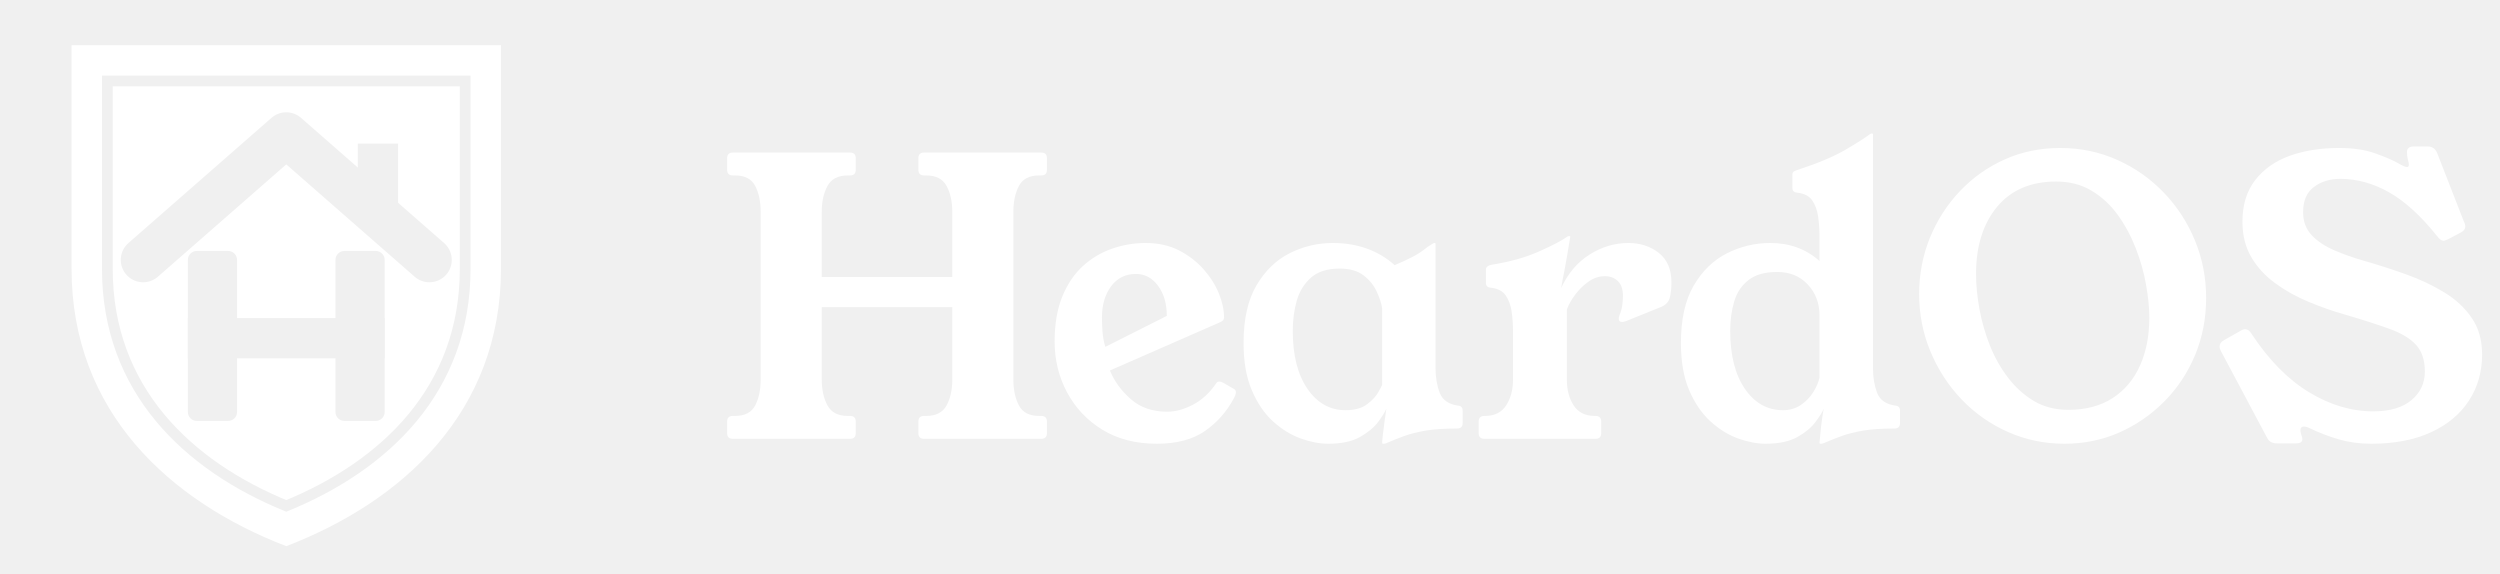
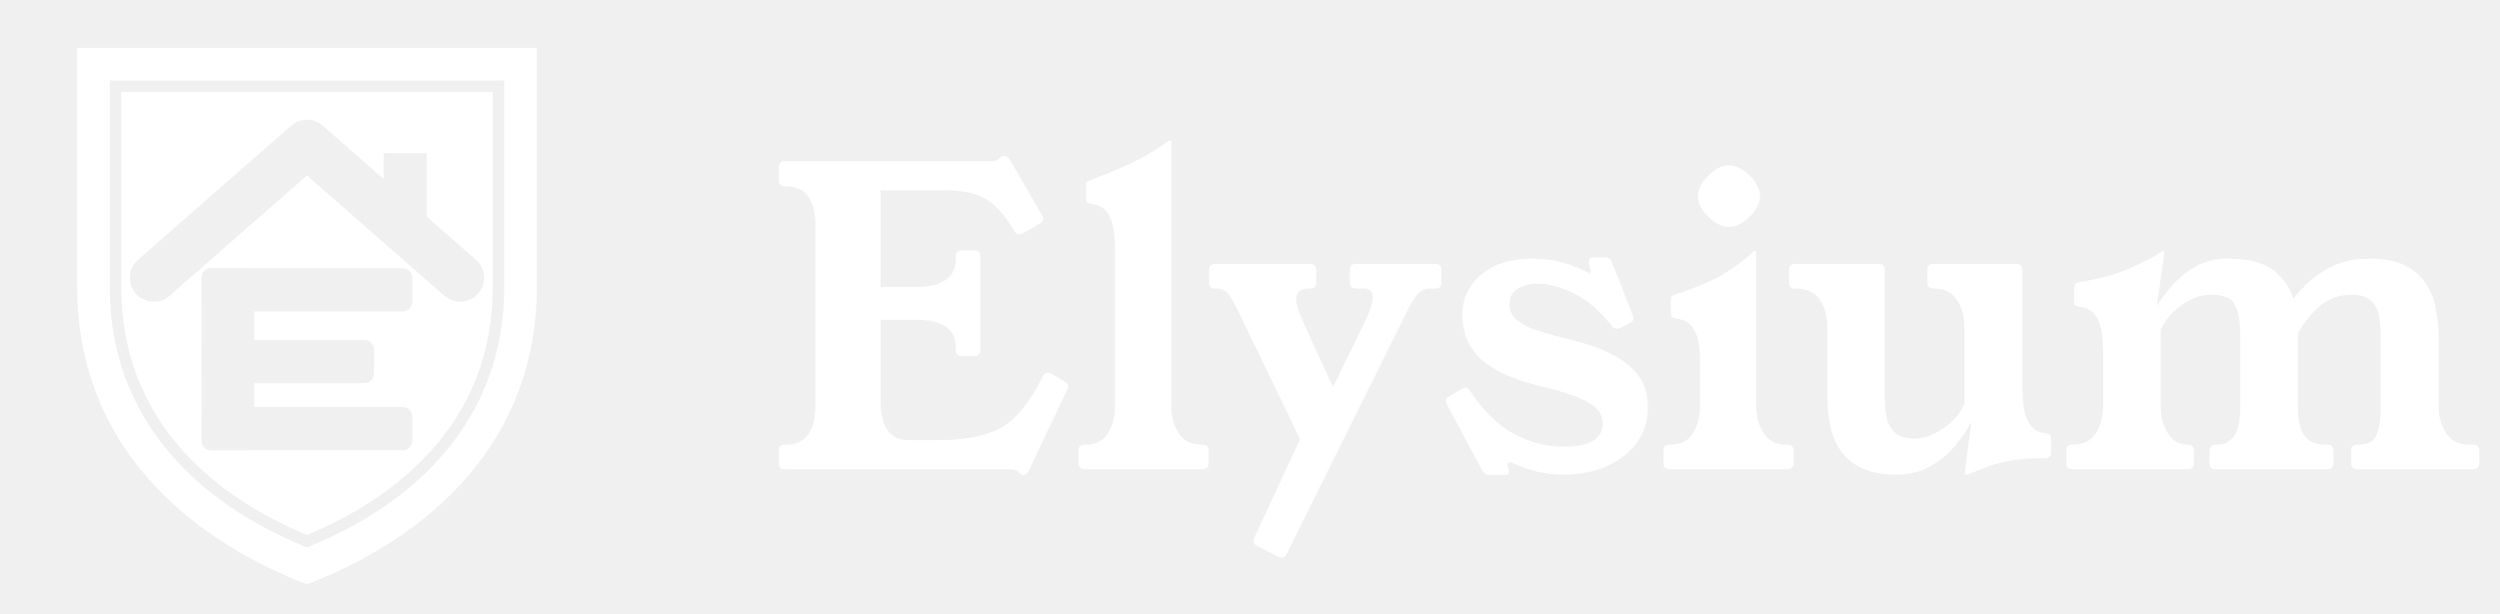
- <svg xmlns="http://www.w3.org/2000/svg" viewBox="0 0 279.46 64.00" width="279" height="64">
+ <svg xmlns="http://www.w3.org/2000/svg" viewBox="0 0 260.88 64.00" width="261" height="64">
  <g>
    <defs>
      <mask id="m8" maskUnits="userSpaceOnUse" x="0" y="0" width="64" height="64">
        <rect width="64" height="64" fill="#fff" />
        <path d="M12 9H52V30C52 43.5 43 52 32 56.5C21 52 12 43.5 12 30Z" fill="none" stroke="#000" stroke-width="1.2" />
        <rect x="40" y="16" width="4.5" height="8" fill="#000" />
        <path d="M16 29L32 15L48 29" fill="none" stroke="#000" stroke-width="5" stroke-linejoin="round" stroke-linecap="round" />
        <rect x="21" y="28" width="5.5" height="19" rx="1" fill="#000" />
-         <rect x="37.5" y="28" width="5.5" height="19" rx="1" fill="#000" />
-         <rect x="21" y="35.5" width="22" height="4.5" fill="#000" />
+         <rect x="21" y="28" width="22" height="4.5" rx="1" fill="#000" />
+         <rect x="21" y="35.5" width="18" height="4.5" rx="1" fill="#000" />
+         <rect x="21" y="42.5" width="22" height="4.5" rx="1" fill="#000" />
      </mask>
    </defs>
    <path d="M8 5H56V30C56 46 45 56 32 61C19 56 8 46 8 30Z" fill="#ffffff" mask="url(#m8)" />
  </g>
-   <path d="M113.28 23.61L113.28 42.39Q113.28 44.09 113.90 45.27Q114.52 46.44 116.14 46.44L116.14 46.44L116.39 46.44Q117.03 46.44 117.03 47.08L117.03 47.08L117.03 48.36Q117.03 49 116.39 49L116.39 49L103.30 49Q102.66 49 102.66 48.36L102.66 48.36L102.66 47.08Q102.66 46.44 103.30 46.44L103.30 46.44L103.55 46.44Q105.17 46.44 105.81 45.27Q106.45 44.09 106.45 42.39L106.45 42.39L106.45 34.28L91.86 34.28L91.86 42.39Q91.86 44.09 92.50 45.27Q93.14 46.44 94.76 46.44L94.76 46.44L95.02 46.44Q95.66 46.44 95.66 47.08L95.66 47.08L95.66 48.36Q95.66 49 95.02 49L95.02 49L81.92 49Q81.28 49 81.28 48.36L81.28 48.36L81.28 47.08Q81.28 46.44 81.92 46.44L81.92 46.44L82.18 46.44Q83.80 46.44 84.42 45.27Q85.03 44.09 85.03 42.39L85.03 42.39L85.03 23.61Q85.03 21.91 84.42 20.73Q83.80 19.56 82.18 19.56L82.18 19.56L81.92 19.56Q81.28 19.56 81.28 18.92L81.28 18.92L81.28 17.64Q81.28 17 81.92 17L81.92 17L95.02 17Q95.66 17 95.66 17.64L95.66 17.64L95.66 18.92Q95.66 19.56 95.02 19.56L95.02 19.56L94.76 19.56Q93.14 19.56 92.50 20.73Q91.86 21.91 91.86 23.61L91.86 23.61L91.86 30.91L106.45 30.91L106.45 23.61Q106.45 21.91 105.81 20.73Q105.17 19.56 103.55 19.56L103.55 19.56L103.30 19.56Q102.66 19.56 102.66 18.92L102.66 18.92L102.66 17.64Q102.66 17 103.30 17L103.30 17L116.39 17Q117.03 17 117.03 17.64L117.03 17.64L117.03 18.92Q117.03 19.56 116.39 19.56L116.39 19.56L116.14 19.56Q114.52 19.56 113.90 20.73Q113.28 21.91 113.28 23.61L113.28 23.61ZM136.45 35.94L124.07 41.36Q124.80 43.15 126.40 44.56Q128 45.97 130.47 45.97L130.47 45.97Q131.84 45.97 133.33 45.20Q134.83 44.43 135.94 42.81L135.94 42.81Q136.06 42.60 136.28 42.60L136.28 42.60Q136.49 42.60 136.73 42.73Q136.96 42.86 137.98 43.45L137.98 43.45Q138.15 43.58 138.15 43.79L138.15 43.79Q138.15 44.09 137.90 44.52L137.90 44.52Q136.70 46.74 134.66 48.15Q132.61 49.55 129.32 49.55L129.32 49.55Q125.78 49.55 123.22 47.98Q120.66 46.40 119.27 43.79Q117.89 41.19 117.89 38.12L117.89 38.12Q117.89 35.18 118.76 33.06Q119.64 30.95 121.09 29.65Q122.54 28.35 124.35 27.73Q126.17 27.11 128.04 27.11L128.04 27.11Q130.18 27.11 131.80 27.94Q133.42 28.78 134.55 30.06Q135.68 31.34 136.26 32.77Q136.83 34.19 136.83 35.43L136.83 35.43Q136.83 35.77 136.45 35.94L136.45 35.94ZM123.56 38.72L130.43 35.26Q130.43 33.21 129.45 31.89Q128.47 30.57 126.98 30.57L126.98 30.57Q125.23 30.57 124.20 31.95Q123.18 33.34 123.18 35.43L123.18 35.43Q123.18 36.07 123.24 37.01Q123.31 37.95 123.56 38.72L123.56 38.72ZM160.47 27.20L160.47 41.11Q160.47 42.64 160.94 43.86Q161.41 45.07 162.99 45.29L162.99 45.29Q163.50 45.33 163.50 45.84L163.50 45.84L163.50 47.25Q163.50 47.85 162.86 47.85L162.86 47.85Q160.77 47.85 159.38 48.08Q157.99 48.32 156.99 48.68Q155.99 49.04 155.01 49.47L155.01 49.47Q154.84 49.55 154.71 49.55L154.71 49.55L154.58 49.55Q154.50 49.55 154.50 49.38L154.50 49.38Q154.50 49.21 154.58 48.55Q154.67 47.89 154.77 47.06Q154.88 46.23 154.97 45.63L154.97 45.63Q154.75 46.18 154.05 47.12Q153.34 48.06 152 48.81Q150.66 49.55 148.48 49.55L148.48 49.55Q147.03 49.55 145.39 48.96Q143.74 48.36 142.29 47.04Q140.84 45.71 139.93 43.56Q139.01 41.41 139.01 38.29L139.01 38.29Q139.01 34.32 140.44 31.87Q141.87 29.42 144.15 28.26Q146.43 27.11 148.99 27.11L148.99 27.11Q151.08 27.11 152.83 27.75Q154.58 28.39 155.90 29.59L155.90 29.59Q157.01 29.12 157.80 28.71Q158.59 28.31 159.15 27.88L159.15 27.88Q159.36 27.71 159.59 27.54Q159.83 27.37 160.13 27.20L160.13 27.20Q160.26 27.11 160.34 27.11L160.34 27.11L160.38 27.11Q160.47 27.11 160.47 27.20L160.47 27.20ZM154.50 42.98L154.50 34.41Q154.37 33.55 153.88 32.51Q153.39 31.46 152.41 30.72Q151.42 29.97 149.76 29.97L149.76 29.97Q147.71 29.97 146.56 30.97Q145.41 31.98 144.96 33.55Q144.51 35.13 144.51 36.93L144.51 36.93Q144.51 41.02 146.15 43.41Q147.80 45.80 150.40 45.80L150.40 45.80Q151.94 45.80 152.81 45.14Q153.69 44.48 154.07 43.79Q154.45 43.11 154.50 42.98L154.50 42.98ZM174.51 32.15L174.51 32.15Q175.66 29.67 177.71 28.39Q179.75 27.11 182.02 27.11L182.02 27.11Q184.02 27.11 185.43 28.22Q186.84 29.33 186.84 31.51L186.84 31.51Q186.84 32.45 186.67 33.17Q186.50 33.90 185.73 34.24L185.73 34.24L181.72 35.86Q181.46 35.94 181.33 35.94L181.33 35.94Q180.95 35.94 180.95 35.56L180.95 35.56Q180.95 35.43 181.03 35.18L181.03 35.18Q181.29 34.58 181.35 34.02Q181.42 33.47 181.42 33.04L181.42 33.04Q181.42 31.89 180.84 31.36Q180.27 30.82 179.41 30.82L179.41 30.82Q178.43 30.82 177.58 31.42Q176.73 32.02 176.09 32.87Q175.45 33.73 175.15 34.54L175.15 34.54L175.15 42.39Q175.15 44.09 175.91 45.27Q176.68 46.44 178.26 46.44L178.26 46.44L178.35 46.44Q178.99 46.44 178.99 47.08L178.99 47.08L178.99 48.36Q178.99 49 178.35 49L178.35 49L165.93 49Q165.29 49 165.29 48.36L165.29 48.36L165.29 47.08Q165.29 46.44 165.93 46.44L165.93 46.44L166.02 46.44Q167.59 46.44 168.36 45.27Q169.13 44.09 169.13 42.39L169.13 42.39L169.13 37.01Q169.13 35.86 168.98 34.79Q168.83 33.73 168.32 32.98Q167.81 32.23 166.61 32.10L166.61 32.10Q166.10 32.06 166.10 31.55L166.10 31.55L166.10 30.10Q166.10 29.67 166.74 29.54L166.74 29.54Q169.77 29.07 172.05 28.05Q174.34 27.03 175.15 26.43L175.15 26.43Q175.27 26.34 175.36 26.34L175.36 26.34L175.45 26.34Q175.53 26.34 175.53 26.43L175.53 26.43Q175.53 26.47 175.42 27.07Q175.32 27.67 175.17 28.58Q175.02 29.50 174.83 30.46Q174.63 31.42 174.51 32.15ZM209.37 14.95L209.37 41.11Q209.37 42.64 209.83 43.86Q210.30 45.07 211.88 45.29L211.88 45.29Q212.39 45.33 212.39 45.84L212.39 45.84L212.39 47.25Q212.39 47.85 211.75 47.85L211.75 47.85Q209.66 47.85 208.28 48.08Q206.89 48.32 205.89 48.68Q204.89 49.04 203.90 49.47L203.90 49.47Q203.73 49.55 203.61 49.55L203.61 49.55L203.52 49.55Q203.39 49.55 203.39 49.43L203.39 49.43Q203.48 48.45 203.58 47.51Q203.69 46.57 203.86 45.63L203.86 45.63Q203.65 46.18 202.94 47.12Q202.24 48.06 200.90 48.81Q199.55 49.55 197.38 49.55L197.38 49.55Q195.93 49.55 194.28 48.96Q192.64 48.36 191.19 47.04Q189.74 45.71 188.82 43.56Q187.90 41.41 187.90 38.29L187.90 38.29Q187.90 34.32 189.33 31.87Q190.76 29.42 193.05 28.26Q195.33 27.11 197.89 27.11L197.89 27.11Q201.13 27.11 203.39 29.12L203.39 29.12L203.39 26.39Q203.39 25.23 203.24 24.17Q203.09 23.10 202.58 22.35Q202.07 21.61 200.87 21.48L200.87 21.48Q200.36 21.44 200.36 20.93L200.36 20.93L200.36 19.47Q200.36 19.22 200.53 19.11Q200.70 19.01 201.00 18.92L201.00 18.92Q204.37 17.81 206.27 16.70Q208.17 15.59 209.02 14.95L209.02 14.95Q209.15 14.87 209.24 14.87L209.24 14.87L209.28 14.87Q209.37 14.87 209.37 14.95L209.37 14.95ZM203.39 42.17L203.39 35.18Q203.39 33.17 202.09 31.76Q200.79 30.35 198.66 30.35L198.66 30.35Q196.61 30.35 195.46 31.25Q194.30 32.15 193.86 33.64Q193.41 35.13 193.41 36.93L193.41 36.93Q193.41 41.02 195.05 43.41Q196.69 45.80 199.30 45.80L199.30 45.80Q200.45 45.80 201.30 45.22Q202.15 44.65 202.69 43.79Q203.22 42.94 203.39 42.17L203.39 42.17Z" fill="#ffffff" />
-   <path d="M230.31 16.49L230.31 16.49Q233.69 16.49 236.65 17.81Q239.62 19.13 241.86 21.46Q244.10 23.78 245.35 26.81Q246.61 29.84 246.61 33.26L246.61 33.26Q246.61 36.67 245.38 39.63Q244.14 42.60 241.94 44.82Q239.74 47.04 236.89 48.30Q234.03 49.55 230.78 49.55L230.78 49.55Q227.41 49.55 224.45 48.23Q221.48 46.91 219.26 44.58Q217.05 42.26 215.79 39.23Q214.53 36.20 214.53 32.83L214.53 32.83Q214.53 29.50 215.72 26.56Q216.92 23.61 219.07 21.33Q221.23 19.05 224.09 17.77Q226.94 16.49 230.31 16.49ZM229.85 20.24L229.85 20.24Q225.58 20.24 223.23 23.08Q220.89 25.92 220.89 30.57L220.89 30.57Q220.89 32.40 221.27 34.49Q221.65 36.58 222.44 38.57Q223.23 40.55 224.47 42.17Q225.71 43.79 227.37 44.78Q229.03 45.76 231.21 45.76L231.21 45.76Q234.11 45.76 236.14 44.46Q238.17 43.15 239.21 40.83Q240.26 38.50 240.26 35.47L240.26 35.47Q240.26 33.81 239.89 31.76Q239.53 29.71 238.74 27.69Q237.95 25.66 236.74 23.98Q235.52 22.29 233.81 21.27Q232.11 20.24 229.85 20.24ZM275.11 25.92L273.66 26.69Q273.54 26.73 273.41 26.79Q273.28 26.86 273.15 26.86L273.15 26.86Q272.81 26.86 272.43 26.34L272.43 26.34Q269.70 22.93 267.05 21.44Q264.41 19.94 261.59 19.94L261.59 19.94Q259.88 19.94 258.67 20.84Q257.45 21.74 257.45 23.66L257.45 23.66Q257.45 25.23 258.43 26.26Q259.41 27.28 260.97 27.94Q262.53 28.61 264.15 29.07L264.15 29.07Q266.58 29.76 268.95 30.61Q271.32 31.46 273.24 32.64Q275.16 33.81 276.31 35.50Q277.46 37.18 277.46 39.57L277.46 39.57Q277.46 42.47 275.99 44.73Q274.52 46.99 271.74 48.27Q268.97 49.55 265.05 49.55L265.05 49.55Q263.13 49.55 261.44 49.06Q259.75 48.57 258.18 47.81L258.18 47.81Q257.83 47.63 257.54 47.63L257.54 47.63Q257.15 47.63 257.15 48.06L257.15 48.06Q257.15 48.19 257.24 48.53L257.24 48.53Q257.37 48.83 257.37 49.04L257.37 49.04Q257.37 49.51 256.64 49.51L256.64 49.51L254.51 49.51Q253.74 49.51 253.44 48.91L253.44 48.91L248.28 39.23Q248.11 38.89 248.11 38.72L248.11 38.72Q248.11 38.25 248.58 37.99L248.58 37.99L250.45 36.93Q250.58 36.84 250.71 36.80Q250.84 36.75 250.97 36.75L250.97 36.75Q251.39 36.75 251.69 37.27L251.69 37.27Q254.59 41.66 258.11 43.79Q261.63 45.93 265.30 45.93L265.30 45.93Q268.07 45.93 269.57 44.67Q271.06 43.41 271.06 41.49L271.06 41.49Q271.06 39.61 270.12 38.55Q269.18 37.48 267.22 36.75Q265.26 36.03 262.19 35.13L262.19 35.13Q260.10 34.54 258.05 33.68Q256 32.83 254.34 31.61Q252.67 30.40 251.67 28.71Q250.67 27.03 250.67 24.72L250.67 24.72Q250.67 21.91 252.10 20.07Q253.53 18.24 255.96 17.36Q258.39 16.49 261.46 16.49L261.46 16.49Q263.85 16.49 265.51 17.09Q267.18 17.68 268.07 18.19L268.07 18.19Q268.80 18.62 269.06 18.62L269.06 18.62Q269.27 18.62 269.27 18.37L269.27 18.37Q269.27 18.15 269.16 17.77Q269.06 17.38 269.06 16.96L269.06 16.96Q269.06 16.32 269.82 16.32L269.82 16.32L271.36 16.32Q272.13 16.32 272.43 17.04L272.43 17.04L275.41 24.68Q275.50 24.85 275.54 25Q275.58 25.15 275.58 25.28L275.58 25.28Q275.58 25.66 275.11 25.92L275.11 25.92Z" fill="#ffffff" />
+   <path d="M111.12 39.82Q111.51 40.03 111.51 40.29Q111.51 40.46 111.38 40.72L107.35 49.21Q107.18 49.59 106.83 49.59Q106.62 49.59 106.45 49.42L106.23 49.21Q106.02 48.99 105.38 48.99H81.92Q81.28 48.99 81.28 48.35V47.06Q81.28 46.42 81.92 46.42H82.01Q85.10 46.42 85.10 42.35V23.52Q85.10 19.45 81.97 19.45H81.92Q81.28 19.45 81.28 18.81V17.52Q81.28 16.83 81.92 16.83H103.40Q103.96 16.83 104.22 16.62L104.48 16.41Q104.61 16.28 104.82 16.28Q105.16 16.28 105.38 16.62L108.76 22.45Q108.89 22.62 108.89 22.84Q108.89 23.14 108.55 23.35L106.83 24.30Q106.53 24.47 106.36 24.47Q106.06 24.47 105.85 24.08L105.72 23.87Q104.39 21.64 102.87 20.76Q101.35 19.88 98.86 19.88H91.91V29.96H95.69Q97.62 29.96 98.69 29.23Q99.76 28.50 99.76 27.08V26.78Q99.76 26.14 100.40 26.14H101.69Q102.33 26.14 102.33 26.78V36.52Q102.33 37.16 101.69 37.16H100.40Q99.76 37.16 99.76 36.52V36.26Q99.76 34.80 98.71 34.09Q97.66 33.39 95.69 33.39H91.91V41.87Q91.91 45.95 94.87 45.95H97.66Q100.83 45.95 102.83 45.35Q104.82 44.75 106.17 43.33Q107.52 41.92 108.72 39.52L108.85 39.26Q109.06 38.92 109.41 38.92Q109.62 38.92 109.75 39.00ZM125.53 46.42Q126.17 46.42 126.17 47.06V48.35Q126.17 48.99 125.44 48.99H113.31Q112.58 48.99 112.58 48.35V47.06Q112.58 46.42 113.22 46.42H113.31Q114.90 46.42 115.65 45.24Q116.40 44.06 116.40 42.35V26.27Q116.40 25.07 116.25 24.00Q116.10 22.92 115.58 22.17Q115.07 21.42 113.87 21.29Q113.35 21.25 113.35 20.74V19.28Q113.35 19.02 113.52 18.94Q113.70 18.85 114.00 18.72Q117.04 17.61 118.86 16.64Q120.68 15.68 121.88 14.78Q121.97 14.69 122.06 14.69H122.19Q122.27 14.69 122.27 14.78V42.30Q122.27 44.02 123.04 45.22Q123.81 46.42 125.40 46.42ZM149.84 27.55Q150.48 27.55 150.48 28.20V29.48Q150.48 30.13 149.84 30.13H149.24Q148.55 30.13 148.04 30.66Q147.53 31.20 146.75 32.78L134.32 57.83Q134.06 58.38 133.46 58.13L131.28 57.01Q130.67 56.75 130.93 56.15L135.73 45.86L129.43 32.83Q128.66 31.24 128.23 30.68Q127.80 30.13 126.94 30.13H126.86Q126.22 30.13 126.22 29.48V28.20Q126.22 27.55 126.86 27.55H136.76Q137.41 27.55 137.41 28.20V29.48Q137.41 30.13 136.76 30.13H136.68Q135.31 30.13 135.31 31.24Q135.31 31.80 135.61 32.55Q135.91 33.30 136.29 34.16L139.16 40.42L142.25 34.07Q142.72 33.17 143.02 32.38Q143.32 31.58 143.32 31.03Q143.32 30.13 142.34 30.13H141.57Q140.92 30.13 140.92 29.48V28.20Q140.92 27.55 141.57 27.55ZM169.26 34.20Q169.01 34.33 168.84 34.33Q168.54 34.33 168.28 34.03Q166.35 31.58 164.25 30.60Q162.15 29.61 160.60 29.61Q159.49 29.61 158.55 30.08Q157.60 30.56 157.60 31.80Q157.60 32.74 158.31 33.36Q159.02 33.99 160.13 34.37Q161.25 34.76 162.40 35.06Q164.08 35.44 165.77 35.96Q167.46 36.47 168.88 37.31Q170.29 38.14 171.17 39.39Q172.05 40.63 172.05 42.52Q172.05 44.53 170.96 46.12Q169.86 47.71 167.85 48.63Q165.83 49.55 163.05 49.55Q161.72 49.55 160.45 49.23Q159.19 48.91 158.07 48.39Q157.82 48.26 157.69 48.26Q157.39 48.26 157.39 48.56Q157.39 48.65 157.47 48.91Q157.56 49.16 157.56 49.25Q157.56 49.59 157.04 49.59H155.50Q155.03 49.59 154.77 49.16L151.08 42.26Q150.96 42.00 150.96 41.87Q150.96 41.57 151.30 41.36L152.63 40.59Q152.89 40.46 153.01 40.46Q153.27 40.46 153.49 40.85Q155.59 43.98 158.09 45.31Q160.60 46.63 163.22 46.63Q167.33 46.63 167.33 44.19Q167.33 43.08 166.33 42.35Q165.32 41.62 163.84 41.15Q162.36 40.67 160.86 40.33Q158.12 39.65 156.49 38.77Q154.86 37.89 154.04 36.88Q153.23 35.87 152.95 34.86Q152.67 33.86 152.67 32.91Q152.67 30.34 154.64 28.67Q156.62 27.00 160.00 27.00Q162.02 27.00 163.56 27.53Q165.11 28.07 165.71 28.41Q165.88 28.50 165.96 28.50Q166.09 28.50 166.09 28.33Q166.09 28.20 165.96 27.81Q165.92 27.60 165.90 27.49Q165.88 27.38 165.88 27.30Q165.88 26.87 166.43 26.87H167.55Q168.11 26.87 168.28 27.34L170.42 32.78Q170.55 33.04 170.55 33.21Q170.55 33.51 170.21 33.69ZM186.63 46.42Q187.27 46.42 187.27 47.06V48.35Q187.27 48.99 186.54 48.99H174.41Q173.68 48.99 173.68 48.35V47.06Q173.68 46.42 174.32 46.42H174.41Q176.00 46.42 176.75 45.24Q177.50 44.06 177.50 42.35V37.80Q177.50 36.82 177.35 35.83Q177.20 34.84 176.68 34.11Q176.17 33.39 174.97 33.26Q174.45 33.21 174.45 32.70V31.24Q174.45 30.98 174.62 30.88Q174.80 30.77 175.10 30.68Q178.48 29.57 180.31 28.39Q182.13 27.21 182.99 26.31Q183.07 26.22 183.16 26.22H183.29Q183.37 26.22 183.37 26.31V42.30Q183.37 44.02 184.14 45.22Q184.91 46.42 186.50 46.42ZM180.50 17.26Q181.61 17.26 182.69 18.34Q183.76 19.41 183.76 20.48Q183.76 21.55 182.69 22.62Q181.61 23.69 180.50 23.69Q179.47 23.69 178.35 22.62Q177.28 21.59 177.28 20.48Q177.28 19.41 178.35 18.34Q179.43 17.26 180.50 17.26Z" fill="#ffffff" />
+   <path d="M211.16 40.33Q211.16 41.45 211.31 42.54Q211.46 43.63 211.99 44.38Q212.53 45.13 213.69 45.26Q214.03 45.31 214.09 45.46Q214.16 45.61 214.16 45.82V47.23Q214.16 47.83 213.56 47.83Q211.46 47.83 210.06 48.07Q208.67 48.31 207.66 48.67Q206.65 49.04 205.67 49.46Q205.50 49.55 205.32 49.55H205.24Q205.15 49.55 205.15 49.42Q205.15 49.29 205.30 48.11Q205.45 46.93 205.84 44.02Q205.24 45.22 204.17 46.51Q203.09 47.79 201.57 48.67Q200.05 49.55 198.08 49.55Q195.76 49.55 194.33 48.84Q192.89 48.14 192.12 46.96Q191.35 45.78 191.07 44.30Q190.79 42.82 190.79 41.27V34.20Q190.79 32.44 190.00 31.28Q189.20 30.13 187.62 30.13H187.44Q186.80 30.13 186.80 29.48V28.20Q186.80 27.55 187.44 27.55H196.15Q196.79 27.55 196.79 28.20V41.53Q196.79 42.69 197.01 43.65Q197.22 44.62 197.89 45.20Q198.55 45.78 199.88 45.78Q200.95 45.78 202.02 45.24Q203.09 44.70 203.93 43.87Q204.77 43.03 205.11 42.13V34.20Q205.11 32.44 204.32 31.28Q203.52 30.13 201.98 30.13H201.89Q201.25 30.13 201.25 29.48V28.20Q201.25 27.55 201.89 27.55H210.51Q211.16 27.55 211.16 28.20ZM258.24 46.42Q258.88 46.42 258.88 47.06V48.35Q258.88 48.99 258.24 48.99H246.14Q245.50 48.99 245.50 48.35V47.06Q245.50 46.42 246.14 46.42H246.36Q247.73 46.42 248.16 45.41Q248.59 44.40 248.59 42.35V35.01Q248.59 33.86 248.39 32.89Q248.20 31.93 247.54 31.35Q246.87 30.77 245.50 30.77Q243.66 30.77 242.26 31.93Q240.87 33.09 239.93 34.84V42.35Q239.93 44.70 240.68 45.56Q241.43 46.42 242.67 46.42H243.01Q243.66 46.42 243.66 47.06V48.35Q243.66 48.99 243.01 48.99H231.35Q230.71 48.99 230.71 48.35V47.06Q230.71 46.42 231.35 46.42H231.65Q232.55 46.42 233.24 45.56Q233.92 44.70 233.92 42.35V35.01Q233.92 32.96 233.39 31.86Q232.85 30.77 230.84 30.77Q229.76 30.77 228.69 31.31Q227.62 31.84 226.81 32.68Q225.99 33.51 225.61 34.46V42.35Q225.61 44.06 226.36 45.24Q227.11 46.42 228.35 46.42H228.44Q229.08 46.42 229.08 47.06V48.35Q229.08 48.99 228.44 48.99H216.39Q215.74 48.99 215.74 48.35V47.06Q215.74 46.42 216.39 46.42H216.47Q218.06 46.42 218.83 45.24Q219.60 44.06 219.60 42.35V36.94Q219.60 35.79 219.45 34.71Q219.30 33.64 218.77 32.89Q218.23 32.14 217.03 32.01Q216.56 31.97 216.56 31.46V30.00Q216.56 29.57 217.16 29.44Q220.25 28.97 222.45 27.98Q224.66 27.00 225.52 26.40Q225.73 26.22 225.86 26.22H225.91Q225.99 26.22 225.99 26.31Q225.99 26.40 225.95 26.65L225.22 31.93Q225.82 30.94 226.81 29.80Q227.79 28.67 229.25 27.83Q230.71 27.00 232.64 27.00Q235.81 27.00 237.35 28.18Q238.90 29.35 239.45 31.20Q240.91 29.31 242.86 28.15Q244.81 27.00 247.34 27.00Q249.66 27.00 251.10 27.70Q252.53 28.41 253.30 29.59Q254.08 30.77 254.35 32.25Q254.63 33.73 254.63 35.27V42.35Q254.63 44.06 255.43 45.24Q256.22 46.42 257.76 46.42Z" fill="#ffffff" />
</svg>
